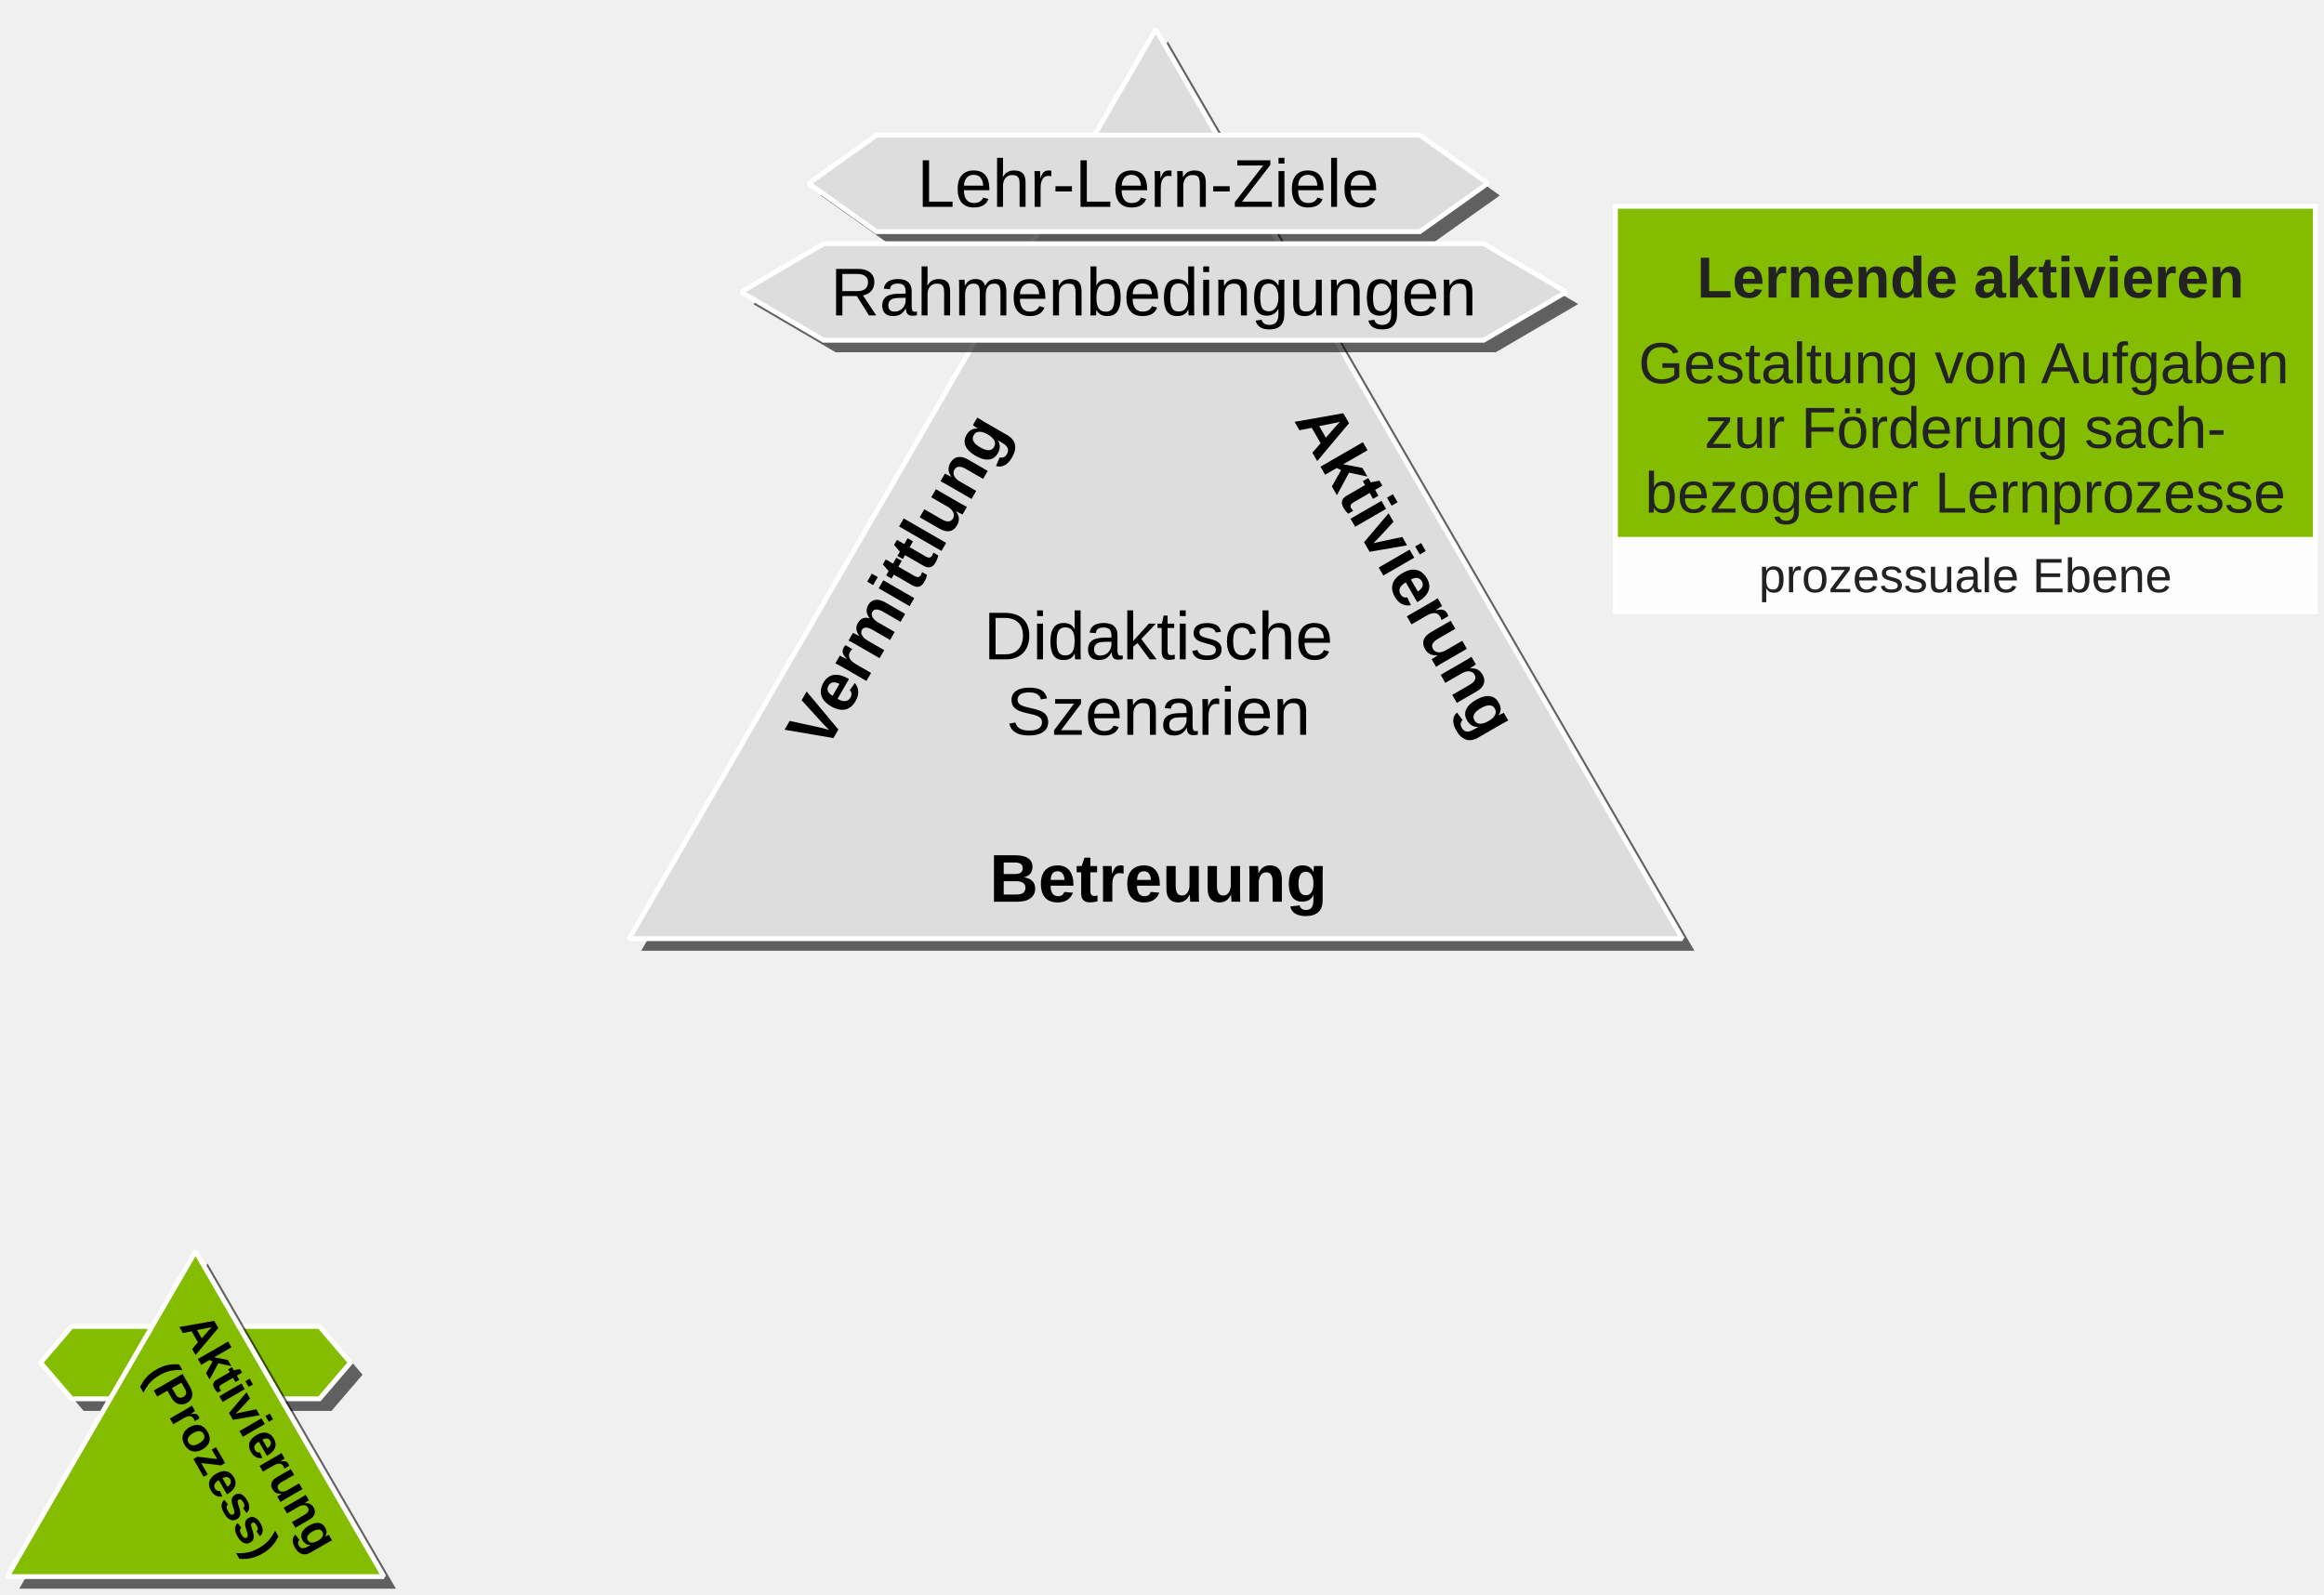
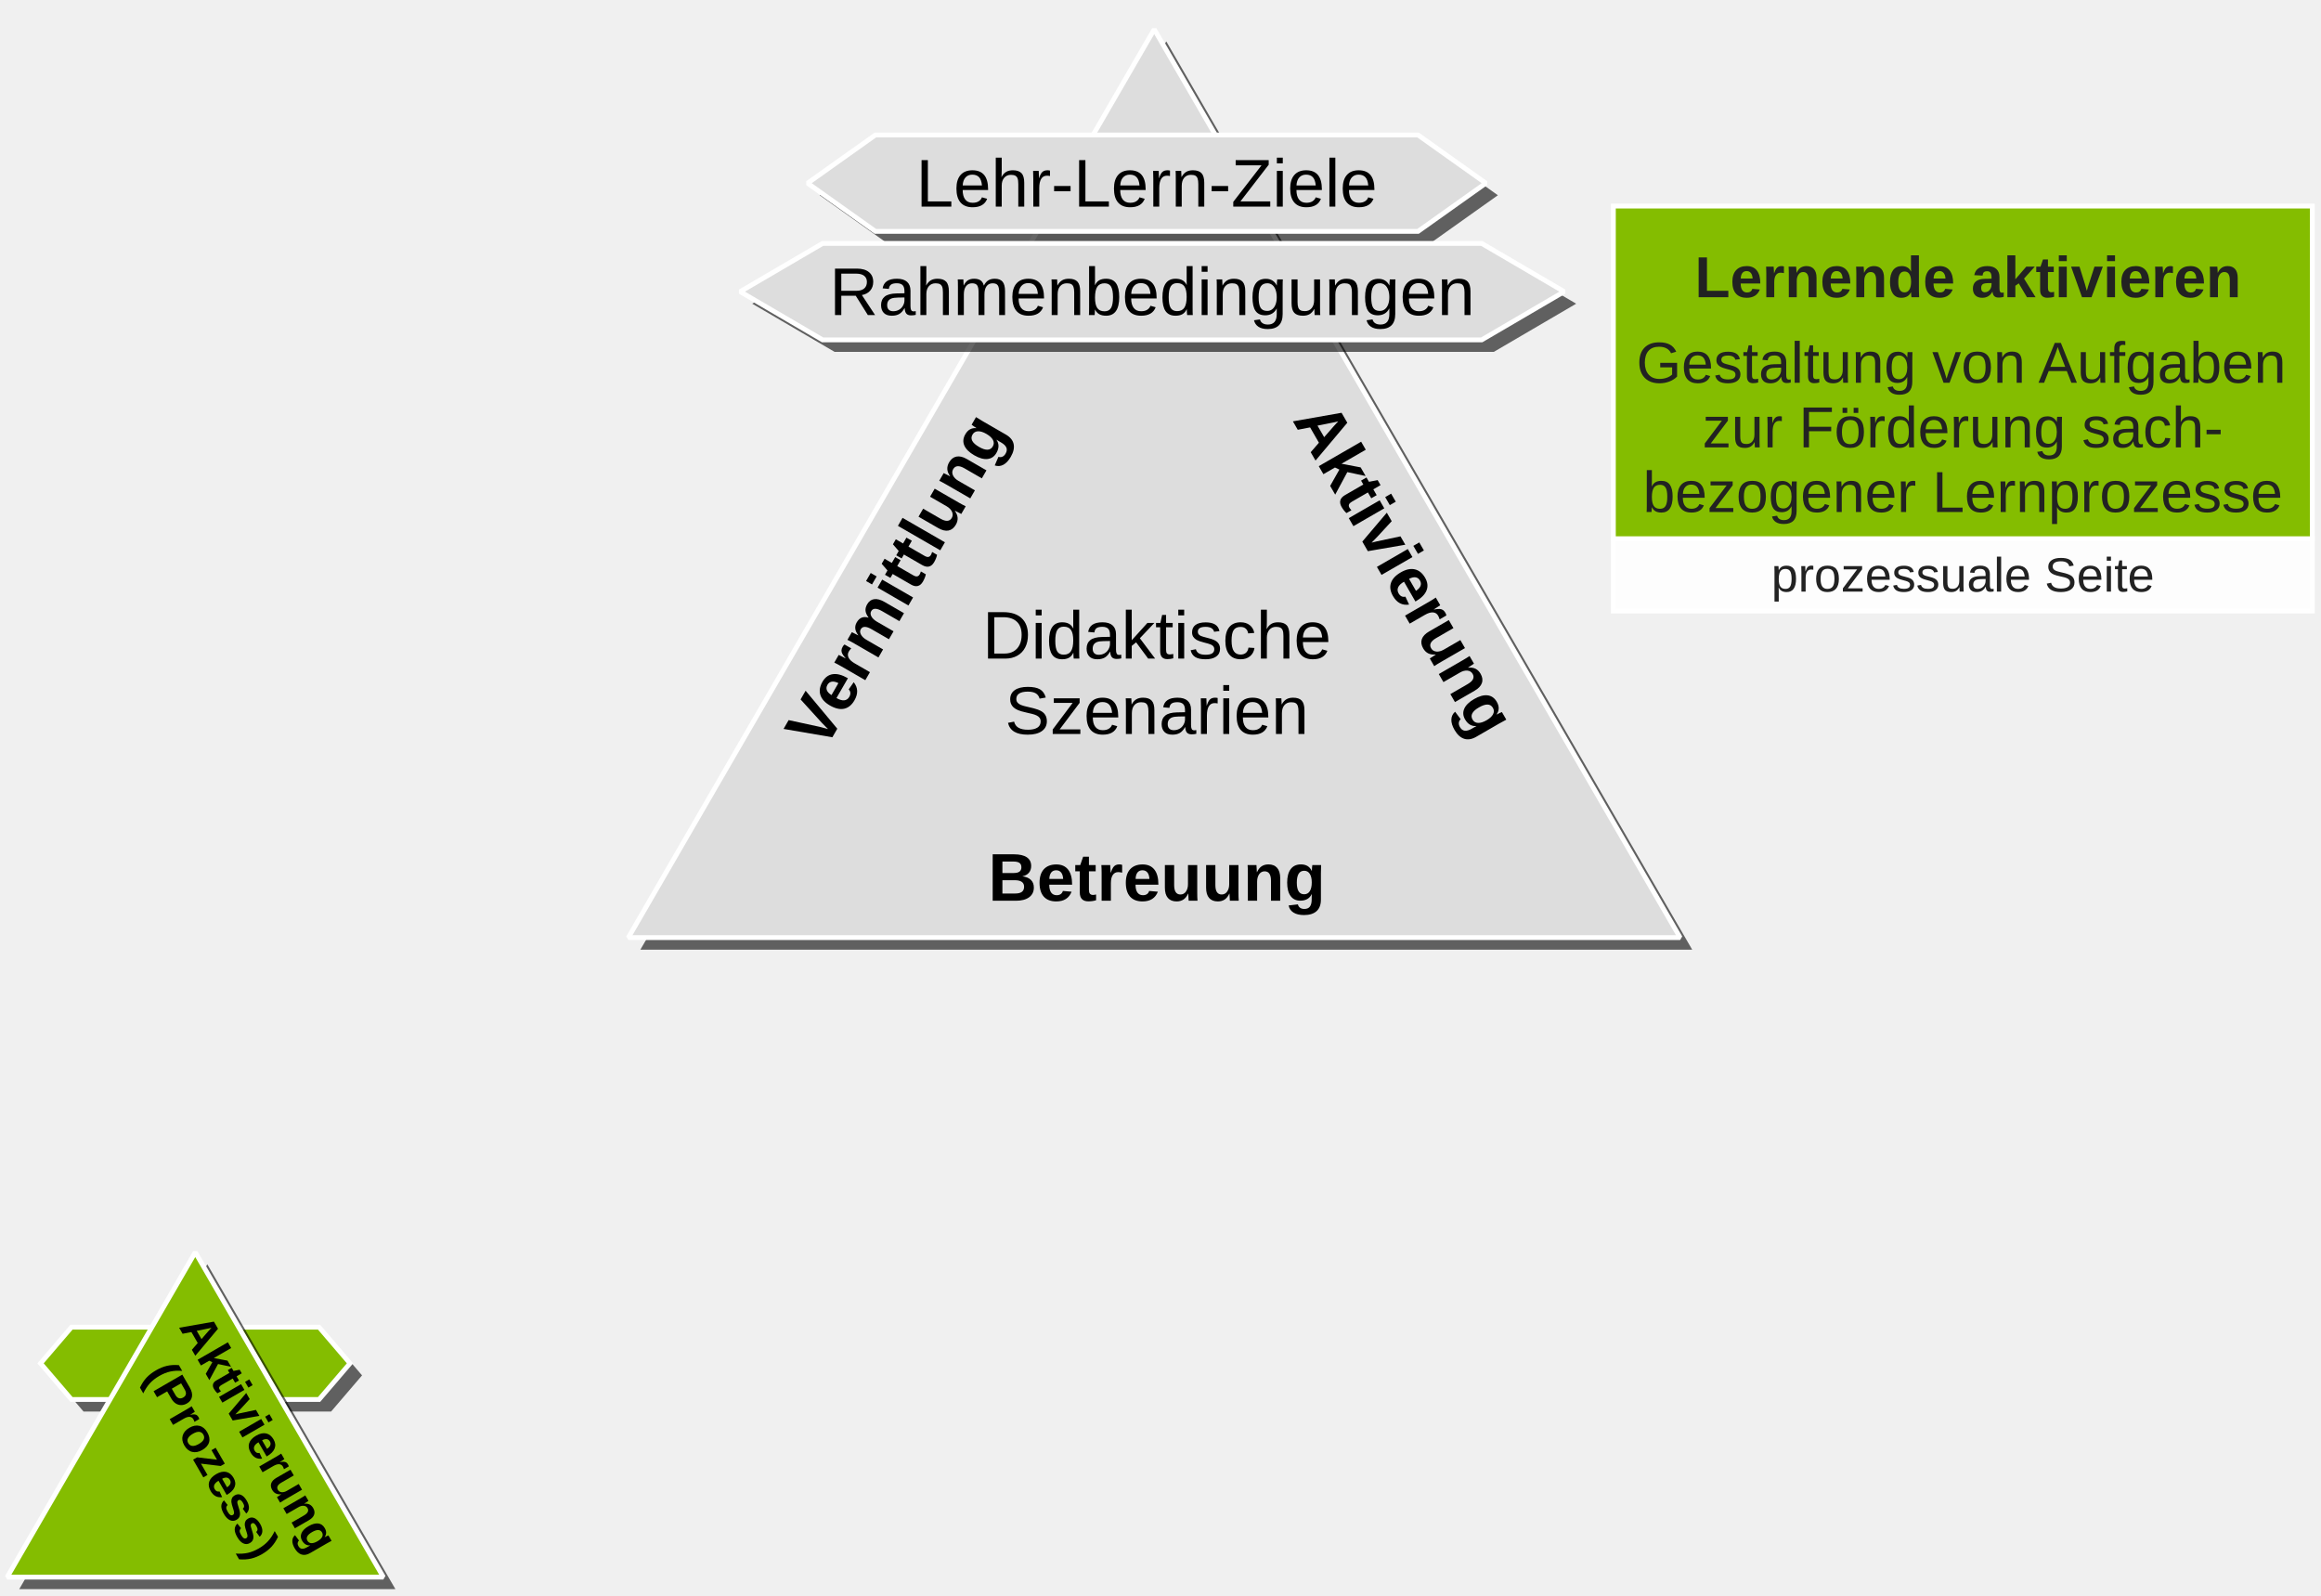
- <svg xmlns="http://www.w3.org/2000/svg" fill-opacity="1" color-rendering="auto" color-interpolation="auto" text-rendering="auto" stroke="black" stroke-linecap="square" width="963" stroke-miterlimit="10" shape-rendering="auto" stroke-opacity="1" fill="black" stroke-dasharray="none" font-weight="normal" stroke-width="1" height="661" font-family="'Dialog'" font-style="normal" stroke-linejoin="miter" font-size="12px" stroke-dashoffset="0" image-rendering="auto">
+ <svg xmlns="http://www.w3.org/2000/svg" fill-opacity="1" color-rendering="auto" color-interpolation="auto" text-rendering="auto" stroke="black" stroke-linecap="square" width="963" stroke-miterlimit="10" shape-rendering="auto" stroke-opacity="1" fill="black" stroke-dasharray="none" font-weight="normal" stroke-width="1" height="662" font-family="'Dialog'" font-style="normal" stroke-linejoin="miter" font-size="12px" stroke-dashoffset="0" image-rendering="auto">
  <defs id="genericDefs" />
  <g>
    <defs id="defs1">
      <clipPath clipPathUnits="userSpaceOnUse" id="clipPath1">
-         <path d="M0 0 L963 0 L963 661 L0 661 L0 0 Z" />
+         <path d="M0 0 L963 0 L963 662 L0 662 L0 0 Z" />
      </clipPath>
      <clipPath clipPathUnits="userSpaceOnUse" id="clipPath2">
-         <path d="M-5 -5 L958 -5 L958 656 L-5 656 L-5 -5 Z" />
+         <path d="M-5 -5 L958 -5 L958 657 L-5 657 L-5 -5 Z" />
      </clipPath>
      <clipPath clipPathUnits="userSpaceOnUse" id="clipPath3">
-         <path d="M-416.906 404.503 L64.594 -429.479 L637.037 -98.979 L155.536 735.004 L-416.906 404.503 Z" />
+         <path d="M-416.906 404.503 L64.594 -429.479 L637.903 -98.479 L156.403 735.504 L-416.906 404.503 Z" />
      </clipPath>
      <clipPath clipPathUnits="userSpaceOnUse" id="clipPath4">
-         <path d="M101.536 -424.676 L583.036 409.307 L10.593 739.807 L-470.907 -94.176 L101.536 -424.676 Z" />
+         <path d="M101.536 -424.676 L583.036 409.307 L9.727 740.307 L-471.773 -93.676 L101.536 -424.676 Z" />
      </clipPath>
      <clipPath clipPathUnits="userSpaceOnUse" id="clipPath5">
-         <path d="M-510.92 -190.496 L-29.42 -1024.478 L543.023 -693.978 L61.523 140.004 L-510.92 -190.496 Z" />
+         <path d="M-511.728 -190.962 L-30.227 -1024.945 L543.081 -693.944 L61.581 140.038 L-511.728 -190.962 Z" />
      </clipPath>
    </defs>
    <g transform="translate(5,5)" fill-opacity="0.6" fill="rgb(0,0,0)" text-rendering="geometricPrecision" shape-rendering="geometricPrecision" stroke="rgb(0,0,0)" stroke-opacity="0.6">
      <path d="M478.9 12.177 L697.1 389 L260.7 389 Z" fill-rule="evenodd" clip-path="url(#clipPath2)" stroke="none" />
    </g>
    <g fill="rgb(221,221,221)" text-rendering="geometricPrecision" shape-rendering="geometricPrecision" stroke="rgb(221,221,221)">
      <path d="M478.9 12.177 L697.1 389 L260.7 389 Z" fill-rule="evenodd" clip-path="url(#clipPath1)" stroke="none" />
    </g>
    <g stroke-linecap="butt" fill="white" text-rendering="geometricPrecision" shape-rendering="geometricPrecision" stroke="white" stroke-width="2" stroke-miterlimit="1.45">
      <path fill="none" d="M478.9 12.177 L697.1 389 L260.7 389 Z" fill-rule="evenodd" clip-path="url(#clipPath1)" />
    </g>
    <g font-size="28px" stroke-linecap="butt" transform="matrix(0.5,0.866,-0.866,0.5,558.7635,158.7997)" text-rendering="geometricPrecision" font-family="'Arial'" shape-rendering="geometricPrecision" font-weight="bold" stroke-miterlimit="1.45">
      <text x="2" xml:space="preserve" y="27.348" clip-path="url(#clipPath3)" stroke="none">Aktivierung</text>
    </g>
    <g font-size="28px" stroke-linecap="butt" transform="matrix(0.5,-0.866,0.866,0.5,317.0119,300.2706)" text-rendering="geometricPrecision" font-family="'Arial'" shape-rendering="geometricPrecision" font-weight="bold" stroke-miterlimit="1.45">
      <text x="2" xml:space="preserve" y="27.348" clip-path="url(#clipPath4)" stroke="none">Vermittlung</text>
    </g>
    <g font-size="28px" stroke-linecap="butt" text-rendering="geometricPrecision" font-family="'Arial'" shape-rendering="geometricPrecision" font-weight="bold" stroke-miterlimit="1.45">
      <text x="410" xml:space="preserve" y="373.707" clip-path="url(#clipPath1)" stroke="none">Betreuung</text>
      <text x="407.635" xml:space="preserve" y="273.243" clip-path="url(#clipPath1)" font-weight="normal" stroke="none">Didaktische</text>
      <text x="416.959" xml:space="preserve" y="304.524" clip-path="url(#clipPath1)" font-weight="normal" stroke="none">Szenarien</text>
    </g>
    <g fill="rgb(255,255,255)" text-rendering="geometricPrecision" fill-opacity="0.863" shape-rendering="geometricPrecision" stroke-opacity="0.863" stroke="rgb(255,255,255)">
      <rect x="669.4" width="290" height="30" y="223.505" clip-path="url(#clipPath1)" stroke="none" />
    </g>
    <g stroke-linecap="butt" font-size="20px" fill="rgb(34,34,34)" text-rendering="geometricPrecision" font-family="'Arial'" shape-rendering="geometricPrecision" stroke="rgb(34,34,34)" stroke-miterlimit="1.45">
-       <text x="728.785" xml:space="preserve" y="245.439" clip-path="url(#clipPath1)" stroke="none">prozessuale Ebene</text>
+       <text x="734.908" xml:space="preserve" y="245.439" clip-path="url(#clipPath1)" stroke="none">prozessuale Seite</text>
    </g>
    <g stroke-linecap="butt" fill="white" text-rendering="geometricPrecision" shape-rendering="geometricPrecision" stroke="white" stroke-width="2" stroke-miterlimit="1.45">
      <rect fill="none" x="669.4" width="290" height="30" y="223.505" clip-path="url(#clipPath1)" />
    </g>
    <g fill="rgb(132,189,0)" text-rendering="geometricPrecision" shape-rendering="geometricPrecision" stroke="rgb(132,189,0)">
      <rect x="669.4" width="290" height="138.01" y="85.495" clip-path="url(#clipPath1)" stroke="none" />
    </g>
    <g stroke-linecap="butt" font-size="24px" fill="rgb(34,34,34)" text-rendering="geometricPrecision" font-family="'Arial'" shape-rendering="geometricPrecision" stroke="rgb(34,34,34)" stroke-miterlimit="1.45">
      <text x="811.066" xml:space="preserve" y="105.169" clip-path="url(#clipPath1)" stroke="none"> </text>
      <text x="811.066" xml:space="preserve" y="131.982" clip-path="url(#clipPath1)" stroke="none"> </text>
      <text x="678.966" xml:space="preserve" y="158.794" clip-path="url(#clipPath1)" stroke="none">Gestaltung von Aufgaben</text>
      <text x="706.353" xml:space="preserve" y="185.607" clip-path="url(#clipPath1)" stroke="none">zur Förderung sach-</text>
      <text x="681.644" xml:space="preserve" y="212.419" clip-path="url(#clipPath1)" stroke="none">bezogener Lernprozesse</text>
    </g>
    <g stroke-linecap="butt" fill="white" text-rendering="geometricPrecision" shape-rendering="geometricPrecision" stroke="white" stroke-width="2" stroke-miterlimit="1.45">
      <rect fill="none" x="669.4" width="290" height="138.01" y="85.495" clip-path="url(#clipPath1)" />
    </g>
    <g stroke-linecap="butt" font-size="24px" fill="rgb(34,34,34)" text-rendering="geometricPrecision" font-family="'Arial'" shape-rendering="geometricPrecision" stroke="rgb(34,34,34)" font-weight="bold" stroke-miterlimit="1.45">
      <text x="703.171" xml:space="preserve" y="123.315" clip-path="url(#clipPath1)" stroke="none">Lernende aktivieren</text>
    </g>
    <g transform="translate(5,5)" fill-opacity="0.6" fill="rgb(0,0,0)" text-rendering="geometricPrecision" shape-rendering="geometricPrecision" stroke="rgb(0,0,0)" stroke-opacity="0.6">
-       <path d="M16.819 564.696 L29.659 549.696 L132.379 549.696 L145.219 564.696 L132.379 579.696 L29.659 579.696 Z" fill-rule="evenodd" clip-path="url(#clipPath2)" stroke="none" />
+       <path d="M16.819 565.628 L29.659 550.628 L132.379 550.628 L145.219 565.628 L132.379 580.628 L29.659 580.628 Z" fill-rule="evenodd" clip-path="url(#clipPath2)" stroke="none" />
    </g>
    <g fill="rgb(132,189,0)" text-rendering="geometricPrecision" shape-rendering="geometricPrecision" stroke="rgb(132,189,0)">
-       <path d="M16.819 564.696 L29.659 549.696 L132.379 549.696 L145.219 564.696 L132.379 579.696 L29.659 579.696 Z" fill-rule="evenodd" clip-path="url(#clipPath1)" stroke="none" />
+       <path d="M16.819 565.628 L29.659 550.628 L132.379 550.628 L145.219 565.628 L132.379 580.628 L29.659 580.628 Z" fill-rule="evenodd" clip-path="url(#clipPath1)" stroke="none" />
    </g>
    <g stroke-linecap="butt" fill="white" text-rendering="geometricPrecision" shape-rendering="geometricPrecision" stroke="white" stroke-width="2" stroke-miterlimit="1.45">
-       <path fill="none" d="M16.819 564.696 L29.659 549.696 L132.379 549.696 L145.219 564.696 L132.379 579.696 L29.659 579.696 Z" fill-rule="evenodd" clip-path="url(#clipPath1)" />
+       <path fill="none" d="M16.819 565.628 L29.659 550.628 L132.379 550.628 L145.219 565.628 L132.379 580.628 L29.659 580.628 Z" fill-rule="evenodd" clip-path="url(#clipPath1)" />
    </g>
    <g transform="translate(5,5)" fill-opacity="0.6" fill="rgb(0,0,0)" text-rendering="geometricPrecision" shape-rendering="geometricPrecision" stroke="rgb(0,0,0)" stroke-opacity="0.6">
-       <path d="M81.019 518.611 L159.059 653.383 L2.979 653.383 Z" fill-rule="evenodd" clip-path="url(#clipPath2)" stroke="none" />
+       <path d="M81.019 519.543 L159.059 654.316 L2.979 654.316 Z" fill-rule="evenodd" clip-path="url(#clipPath2)" stroke="none" />
    </g>
    <g fill="rgb(132,189,0)" text-rendering="geometricPrecision" shape-rendering="geometricPrecision" stroke="rgb(132,189,0)">
-       <path d="M81.019 518.611 L159.059 653.383 L2.979 653.383 Z" fill-rule="evenodd" clip-path="url(#clipPath1)" stroke="none" />
+       <path d="M81.019 519.543 L159.059 654.316 L2.979 654.316 Z" fill-rule="evenodd" clip-path="url(#clipPath1)" stroke="none" />
    </g>
    <g stroke-linecap="butt" fill="white" text-rendering="geometricPrecision" shape-rendering="geometricPrecision" stroke="white" stroke-width="2" stroke-miterlimit="1.45">
-       <path fill="none" d="M81.019 518.611 L159.059 653.383 L2.979 653.383 Z" fill-rule="evenodd" clip-path="url(#clipPath1)" />
+       <path fill="none" d="M81.019 519.543 L159.059 654.316 L2.979 654.316 Z" fill-rule="evenodd" clip-path="url(#clipPath1)" />
    </g>
-     <g font-size="20px" stroke-linecap="butt" transform="matrix(0.5,0.866,-0.866,0.5,90.4858,537.7175)" text-rendering="geometricPrecision" font-family="'Arial'" shape-rendering="geometricPrecision" font-weight="bold" stroke-miterlimit="1.45">
+     <g font-size="20px" stroke-linecap="butt" transform="matrix(0.5,0.866,-0.866,0.5,90.4858,538.65)" text-rendering="geometricPrecision" font-family="'Arial'" shape-rendering="geometricPrecision" font-weight="bold" stroke-miterlimit="1.45">
      <text x="2" xml:space="preserve" y="20.105" clip-path="url(#clipPath5)" stroke="none">Aktivierung</text>
      <text x="11.995" xml:space="preserve" y="42.449" clip-path="url(#clipPath5)" stroke="none">(Prozess)</text>
    </g>
    <g transform="translate(5,5)" fill-opacity="0.6" fill="rgb(0,0,0)" text-rendering="geometricPrecision" shape-rendering="geometricPrecision" stroke="rgb(0,0,0)" stroke-opacity="0.6">
      <path d="M335.079 76 L363.219 56 L588.339 56 L616.479 76 L588.339 96 L363.219 96 Z" fill-rule="evenodd" clip-path="url(#clipPath2)" stroke="none" />
    </g>
    <g fill="rgb(221,221,221)" text-rendering="geometricPrecision" shape-rendering="geometricPrecision" stroke="rgb(221,221,221)">
      <path d="M335.079 76 L363.219 56 L588.339 56 L616.479 76 L588.339 96 L363.219 96 Z" fill-rule="evenodd" clip-path="url(#clipPath1)" stroke="none" />
    </g>
    <g text-rendering="geometricPrecision" stroke-miterlimit="1.45" font-size="28px" shape-rendering="geometricPrecision" font-family="'Arial'" stroke-linecap="butt">
      <text x="380.069" xml:space="preserve" y="85.707" clip-path="url(#clipPath1)" stroke="none">Lehr-Lern-Ziele</text>
    </g>
    <g stroke-linecap="butt" fill="white" text-rendering="geometricPrecision" shape-rendering="geometricPrecision" stroke="white" stroke-width="2" stroke-miterlimit="1.45">
      <path fill="none" d="M335.079 76 L363.219 56 L588.339 56 L616.479 76 L588.339 96 L363.219 96 Z" fill-rule="evenodd" clip-path="url(#clipPath1)" />
    </g>
    <g transform="translate(5,5)" fill-opacity="0.6" fill="rgb(0,0,0)" text-rendering="geometricPrecision" shape-rendering="geometricPrecision" stroke="rgb(0,0,0)" stroke-opacity="0.6">
      <path d="M307.111 121 L341.296 101 L614.782 101 L648.968 121 L614.782 141 L341.296 141 Z" fill-rule="evenodd" clip-path="url(#clipPath2)" stroke="none" />
    </g>
    <g fill="rgb(221,221,221)" text-rendering="geometricPrecision" shape-rendering="geometricPrecision" stroke="rgb(221,221,221)">
      <path d="M307.111 121 L341.296 101 L614.782 101 L648.968 121 L614.782 141 L341.296 141 Z" fill-rule="evenodd" clip-path="url(#clipPath1)" stroke="none" />
    </g>
    <g text-rendering="geometricPrecision" stroke-miterlimit="1.45" font-size="28px" shape-rendering="geometricPrecision" font-family="'Arial'" stroke-linecap="butt">
      <text x="344.151" xml:space="preserve" y="130.707" clip-path="url(#clipPath1)" stroke="none">Rahmenbedingungen</text>
    </g>
    <g stroke-linecap="butt" fill="white" text-rendering="geometricPrecision" shape-rendering="geometricPrecision" stroke="white" stroke-width="2" stroke-miterlimit="1.45">
      <path fill="none" d="M307.111 121 L341.296 101 L614.782 101 L648.968 121 L614.782 141 L341.296 141 Z" fill-rule="evenodd" clip-path="url(#clipPath1)" />
    </g>
  </g>
</svg>
